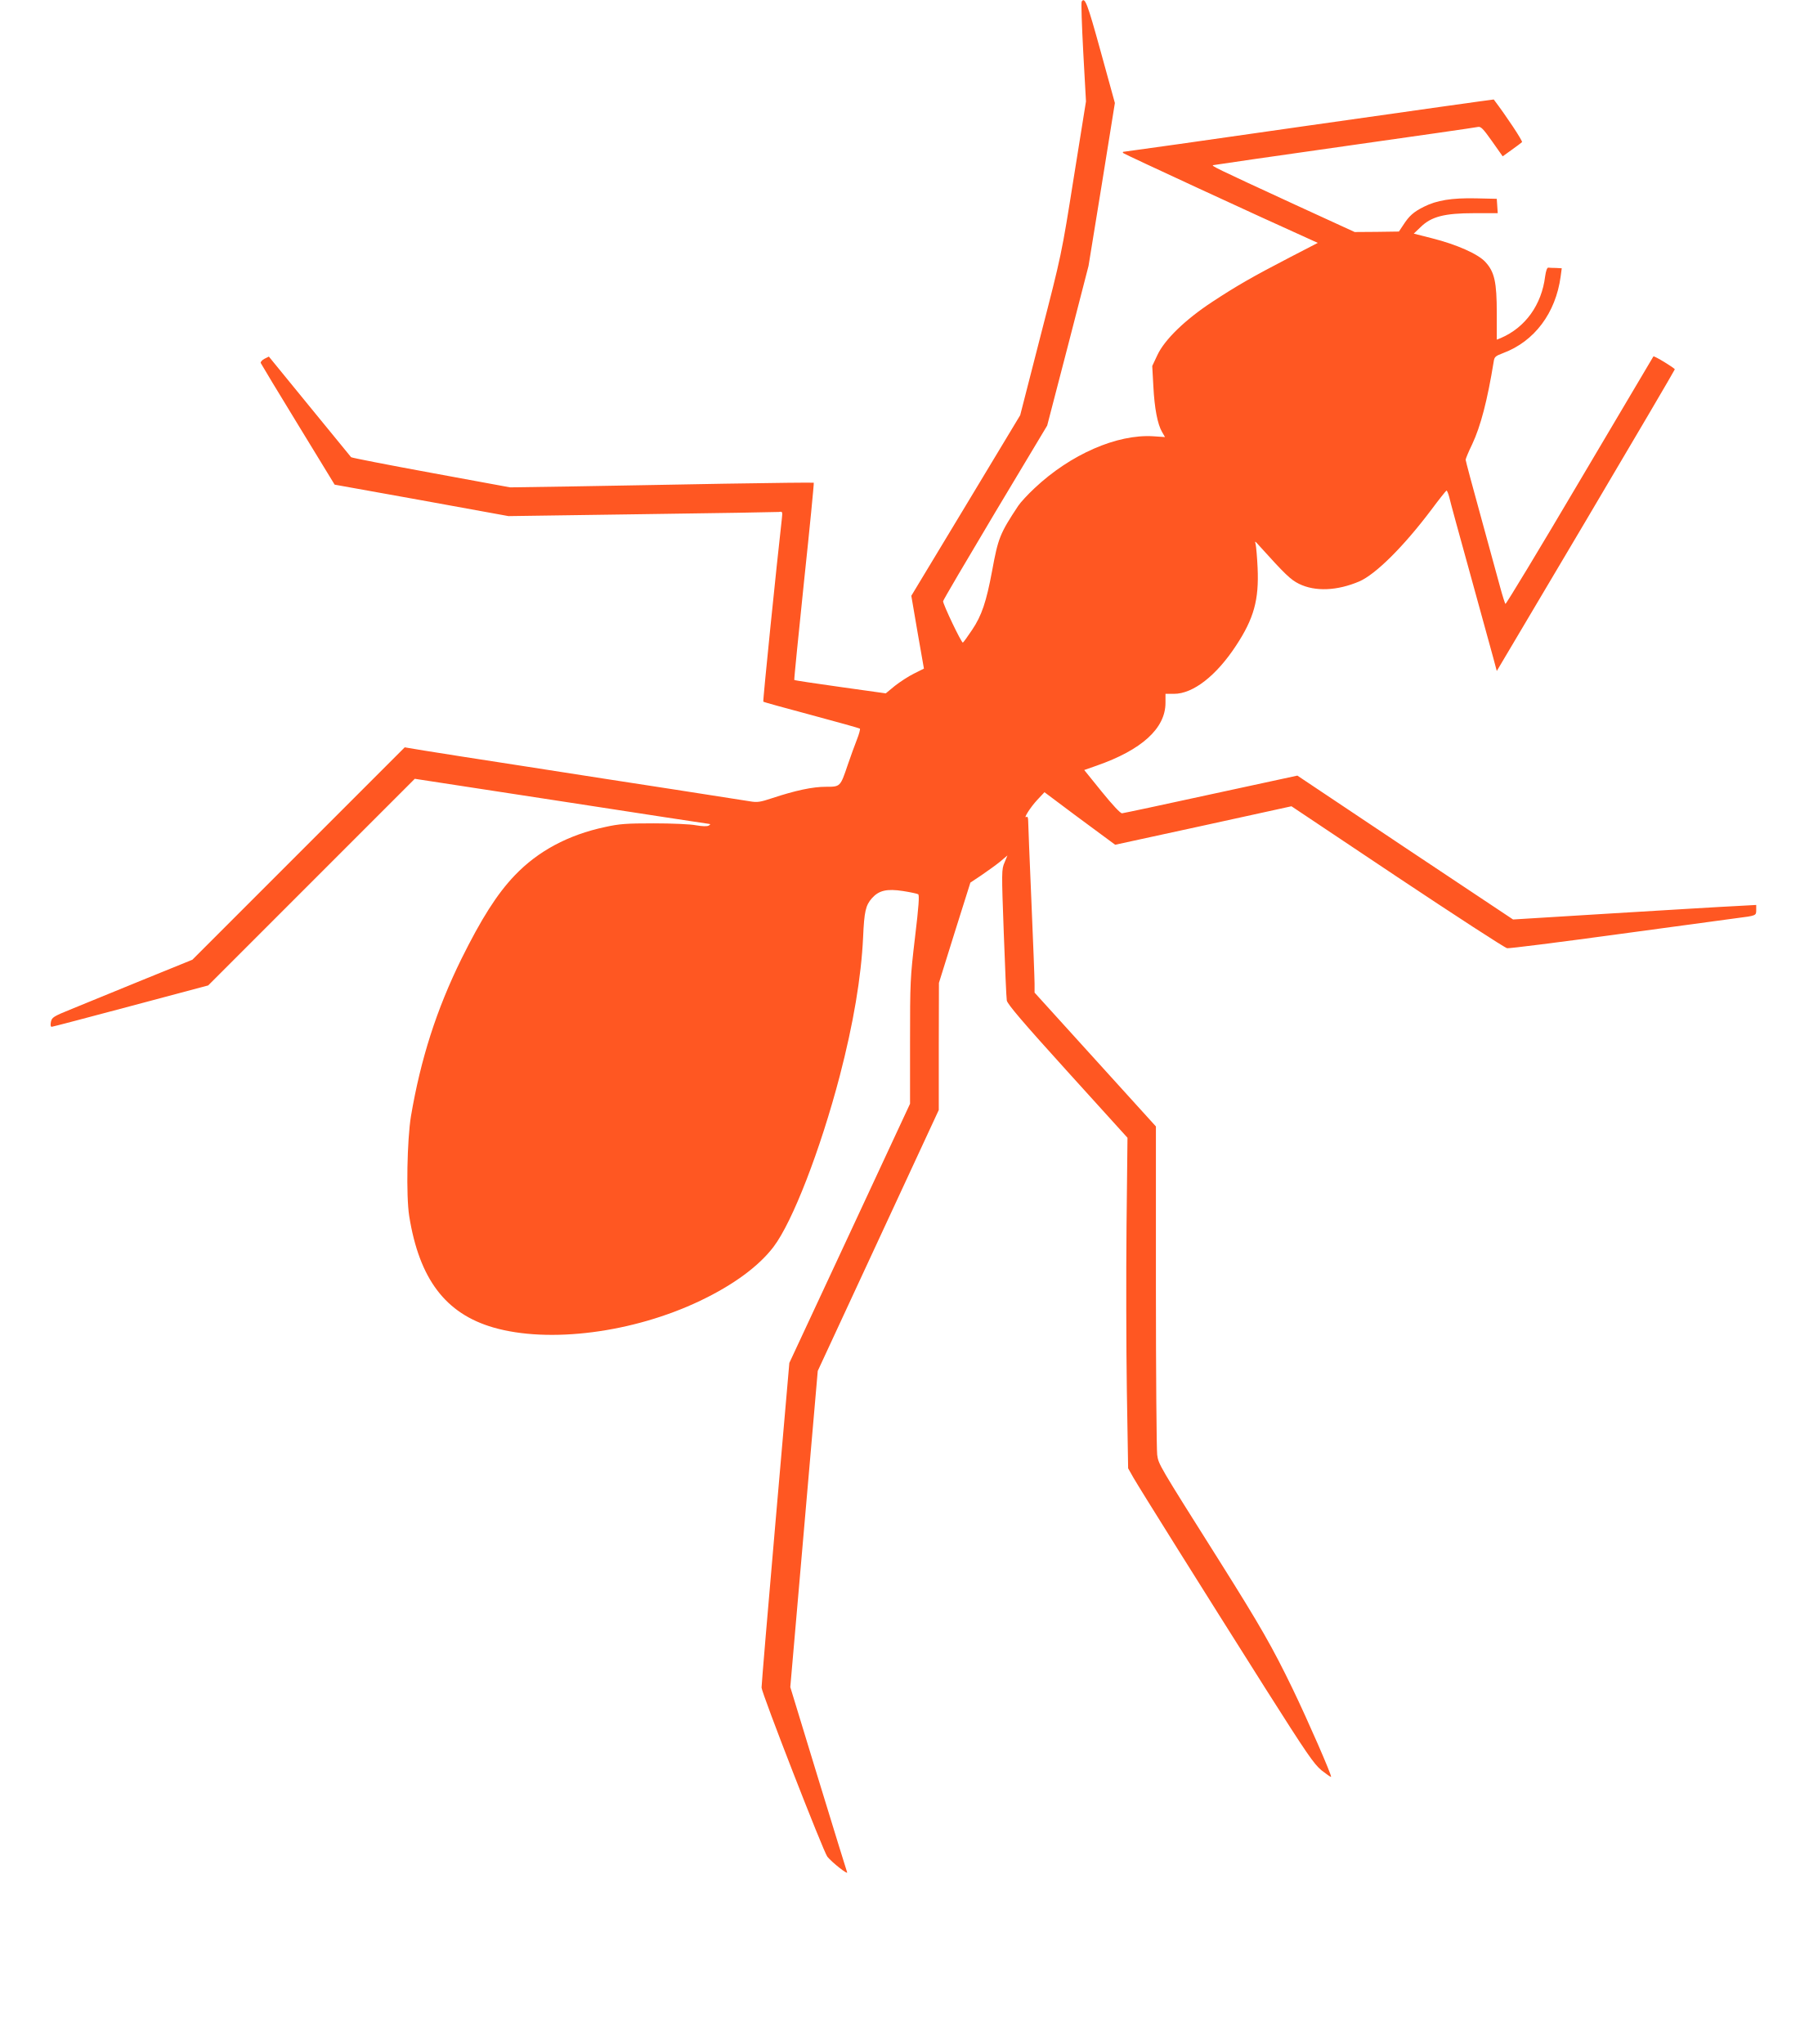
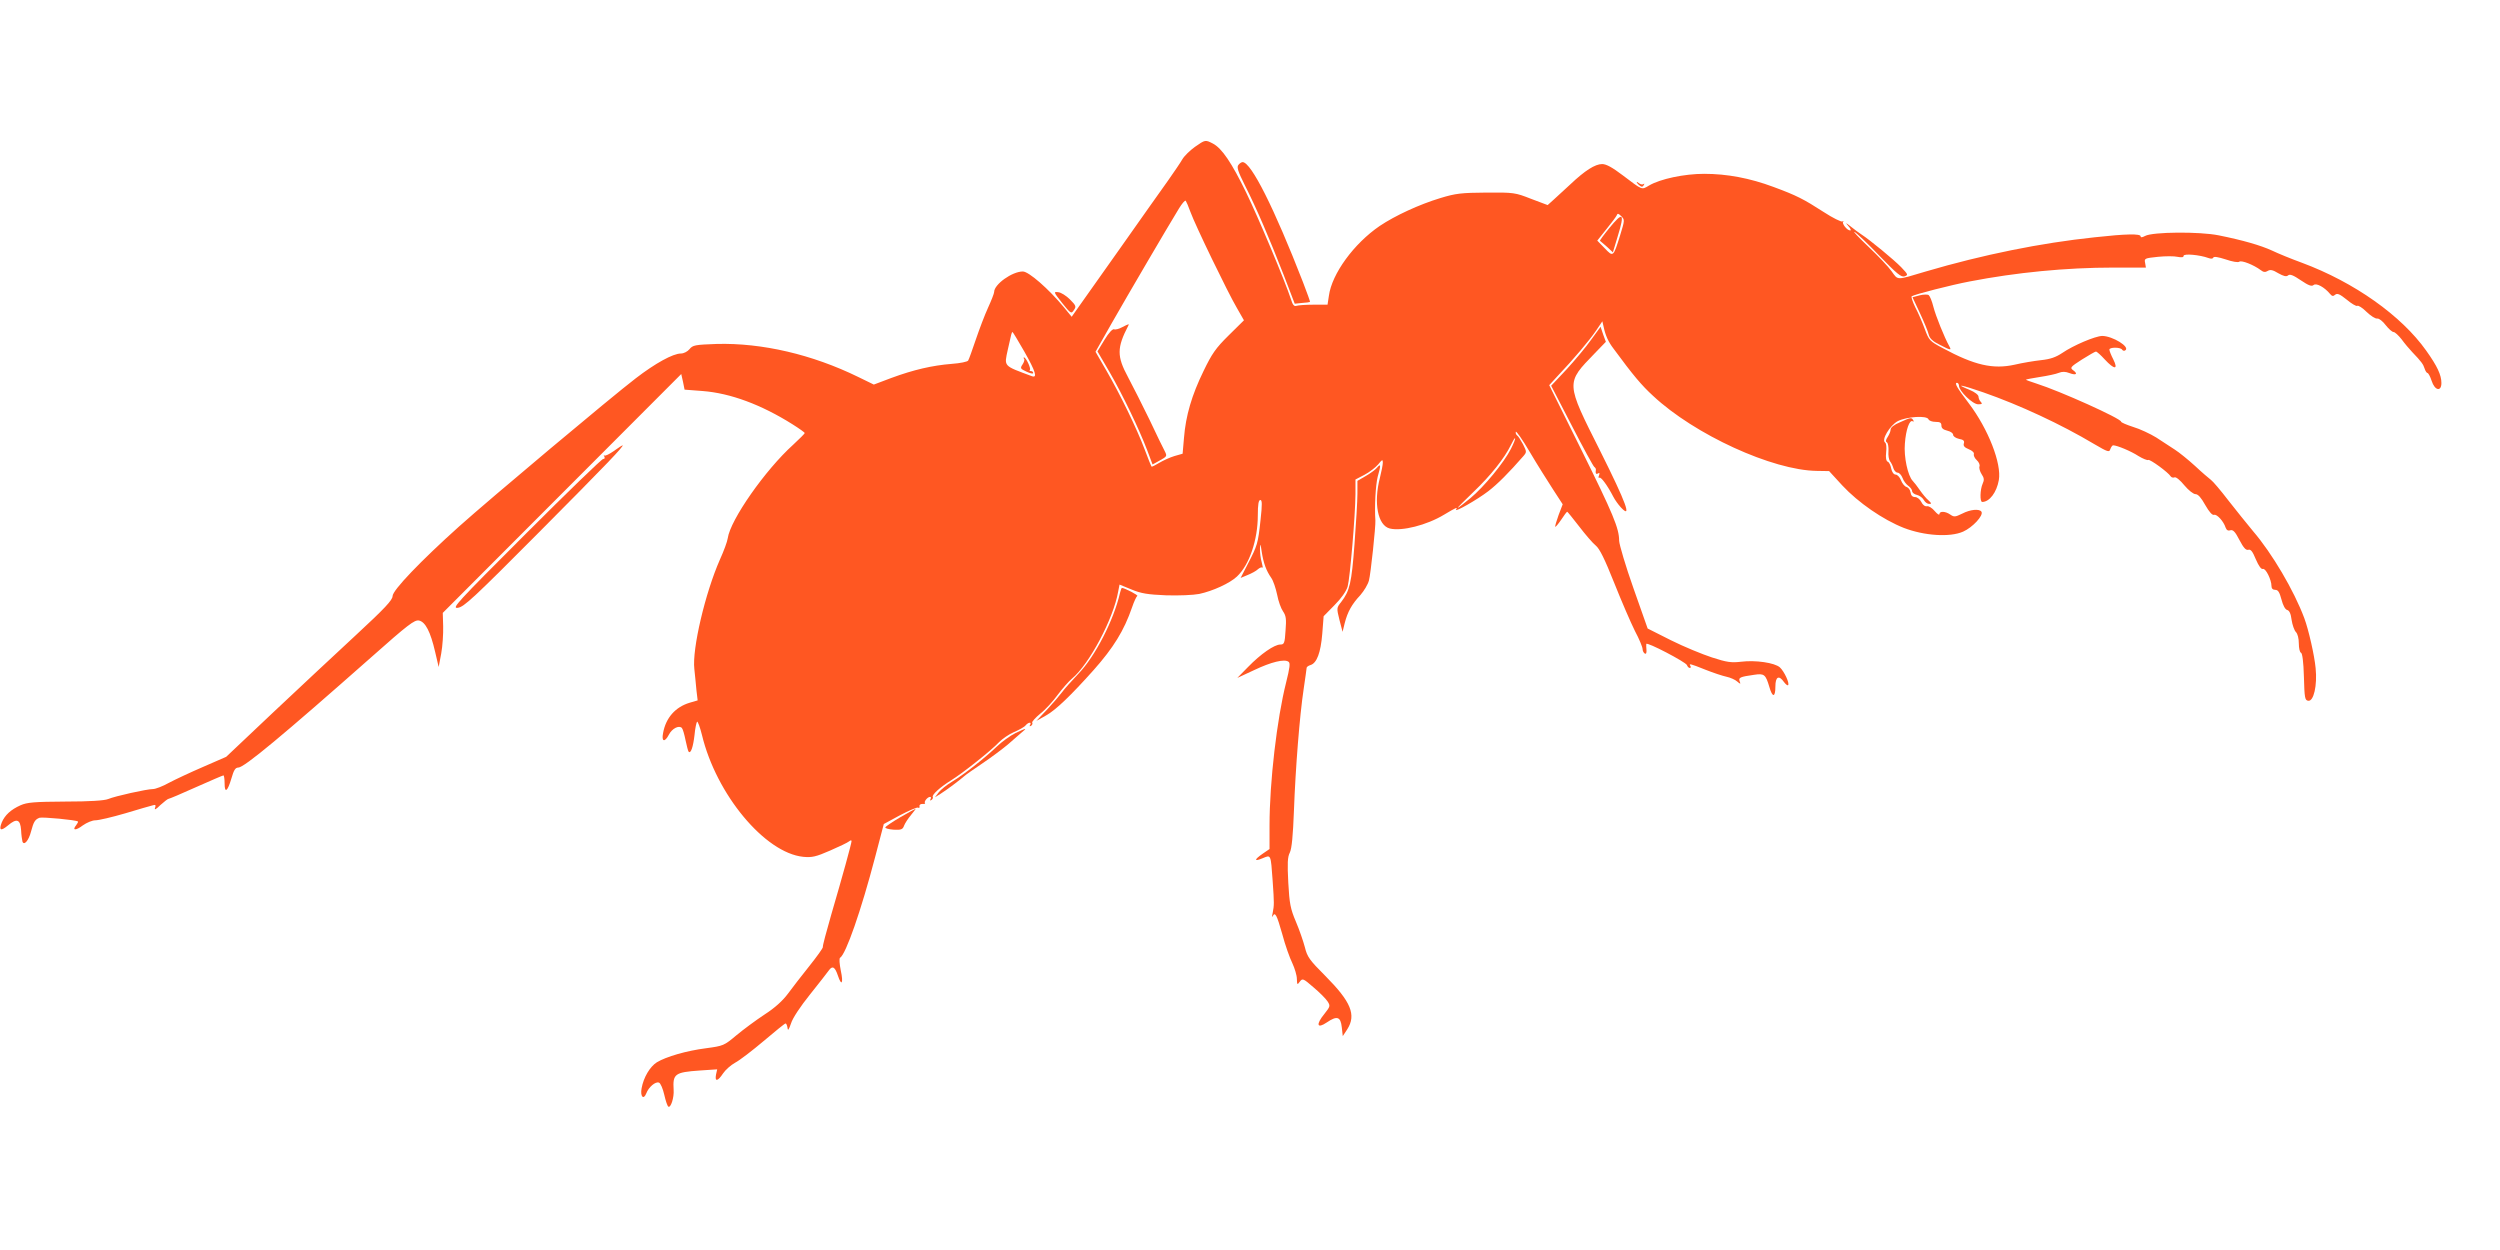
- <svg xmlns="http://www.w3.org/2000/svg" version="1.0" width="1127pt" height="1280pt" viewBox="0 0 1127 1280" preserveAspectRatio="xMidYMid meet">
-   <g transform="translate(0,1280) scale(0.1,-0.1)" fill="#ff5722" stroke="none">
-     <path d="M6775 12790 c-4 -6 1 -149 10 -318 l17 -307 -77 -480 c-76 -479 -77 -482 -206 -982 l-129 -503 -341 -566 -341 -565 39 -228 40 -228 -62 -31 c-35 -17 -88 -52 -120 -77 l-57 -47 -285 40 c-156 22 -286 41 -288 44 -2 2 26 279 61 617 36 337 63 615 61 618 -3 2 -254 -1 -558 -6 -305 -6 -732 -13 -949 -17 l-395 -6 -494 91 c-272 50 -498 94 -502 98 -4 5 -121 148 -261 319 l-254 311 -28 -14 c-15 -8 -25 -20 -23 -26 3 -7 108 -181 234 -387 l229 -375 545 -98 544 -99 835 12 c459 6 846 13 859 14 22 4 23 2 18 -43 -32 -281 -120 -1142 -116 -1145 2 -3 138 -40 302 -84 164 -44 300 -82 303 -85 3 -3 -5 -34 -19 -69 -14 -35 -39 -105 -57 -157 -47 -139 -46 -138 -138 -138 -82 0 -190 -23 -335 -71 -75 -25 -94 -28 -140 -20 -28 4 -239 37 -467 73 -228 35 -649 100 -935 145 -286 44 -574 89 -640 100 l-120 20 -665 -665 -665 -665 -315 -128 c-173 -71 -371 -152 -440 -180 -116 -47 -125 -53 -131 -81 -4 -20 -2 -31 5 -31 6 0 229 59 496 130 l484 129 647 647 647 647 919 -141 c505 -78 923 -142 928 -142 6 -1 3 -5 -6 -10 -10 -6 -39 -5 -80 2 -35 7 -154 12 -264 12 -170 0 -216 -3 -305 -23 -231 -49 -421 -151 -566 -303 -111 -116 -209 -271 -334 -523 -156 -317 -255 -626 -316 -985 -24 -145 -31 -500 -11 -625 63 -394 227 -611 527 -698 349 -101 876 -33 1295 167 210 100 368 217 460 338 119 156 294 609 415 1071 85 327 134 616 146 867 7 163 16 200 55 245 44 49 93 61 196 45 45 -7 87 -16 94 -20 8 -6 4 -72 -20 -271 -30 -253 -31 -280 -31 -653 l0 -388 -378 -812 -378 -811 -87 -1000 c-48 -550 -87 -1015 -87 -1033 0 -33 389 -1032 412 -1059 30 -37 131 -116 124 -98 -4 11 -86 276 -182 590 l-174 570 86 990 86 990 379 817 379 817 0 398 1 398 98 314 99 314 69 46 c38 26 91 64 117 85 l46 39 -18 -44 c-19 -43 -19 -57 -5 -439 8 -217 16 -408 19 -425 3 -22 100 -136 380 -445 l376 -415 -6 -550 c-3 -302 -2 -768 2 -1035 l8 -485 34 -60 c41 -71 424 -683 830 -1325 255 -402 299 -466 347 -506 31 -24 57 -43 60 -41 6 7 -145 353 -241 552 -126 260 -202 393 -455 795 -390 618 -384 609 -393 670 -4 30 -8 505 -8 1056 l0 1000 -380 419 -380 419 0 55 c0 31 -9 265 -20 521 -11 256 -20 480 -20 498 0 21 -4 31 -11 26 -22 -13 25 61 68 107 l45 48 191 -143 c106 -78 206 -152 222 -164 l30 -22 552 120 552 121 663 -443 c365 -243 674 -444 688 -446 14 -2 324 37 690 87 366 50 701 95 745 101 126 16 125 16 125 52 l0 31 -127 -7 c-71 -3 -413 -24 -762 -45 l-634 -39 -676 450 -675 451 -541 -117 c-297 -65 -547 -118 -557 -119 -10 -1 -58 50 -127 135 l-110 136 77 27 c284 99 432 234 432 394 l0 56 53 0 c120 0 265 113 389 302 112 170 144 287 135 487 -3 67 -9 132 -12 146 -6 24 -6 24 20 -5 166 -184 199 -215 251 -241 102 -50 239 -44 378 15 103 45 277 218 449 446 49 66 93 121 97 123 3 1 11 -17 17 -40 5 -24 65 -243 133 -488 67 -245 132 -480 144 -523 l21 -79 558 941 c306 517 557 944 557 948 0 8 -130 87 -134 81 -1 -1 -209 -353 -462 -780 -252 -427 -462 -774 -465 -770 -3 4 -18 50 -32 102 -14 52 -69 251 -121 442 -53 191 -96 353 -96 359 0 6 18 50 41 97 53 113 95 273 135 519 4 28 11 34 59 52 196 73 329 251 360 479 l7 52 -36 2 c-20 0 -42 1 -48 2 -8 1 -15 -20 -20 -54 -22 -179 -124 -321 -278 -387 l-25 -10 0 166 c0 194 -14 258 -71 320 -45 50 -180 110 -335 149 l-114 29 43 41 c67 66 150 87 335 87 l148 0 -3 45 -3 45 -132 3 c-150 3 -244 -12 -325 -53 -64 -32 -92 -57 -128 -113 l-28 -42 -138 -2 -139 -1 -375 172 c-508 234 -527 244 -510 247 8 2 380 56 825 119 446 63 820 117 832 120 18 4 32 -10 88 -89 l67 -95 57 41 c31 22 60 44 64 48 6 6 -100 166 -177 267 -1 1 -519 -72 -1151 -162 -633 -91 -1157 -165 -1164 -165 -9 0 -11 -3 -5 -9 7 -7 868 -405 1154 -533 l64 -29 -174 -90 c-235 -122 -331 -177 -485 -278 -171 -112 -301 -238 -346 -335 l-32 -68 7 -127 c7 -137 26 -238 55 -287 l18 -31 -74 5 c-226 14 -518 -113 -743 -325 -42 -39 -88 -89 -102 -110 -115 -174 -126 -201 -164 -408 -36 -193 -65 -280 -125 -369 -28 -42 -54 -78 -58 -80 -8 -5 -124 238 -124 259 0 6 147 256 326 556 l326 544 130 500 129 500 83 510 82 510 -89 323 c-83 301 -99 344 -119 312z" />
+ <svg xmlns="http://www.w3.org/2000/svg" version="1.0" width="1280pt" height="640pt" viewBox="0 0 1280 640" preserveAspectRatio="xMidYMid meet">
+   <g transform="translate(0,640) scale(0.1,-0.1)" fill="#ff5722" stroke="none">
+     <path d="M6118 5648 c-25 -18 -54 -46 -64 -63 -9 -16 -43 -66 -74 -110 -32 -44 -138 -195 -237 -335 -99 -140 -197 -279 -218 -308 l-38 -54 -40 49 c-79 95 -180 183 -210 183 -55 0 -147 -66 -147 -105 0 -7 -14 -43 -31 -80 -17 -37 -45 -111 -63 -164 -18 -53 -35 -101 -39 -107 -3 -6 -41 -14 -84 -17 -100 -8 -195 -30 -309 -72 l-90 -34 -80 39 c-235 115 -492 175 -724 169 -112 -4 -123 -6 -140 -27 -10 -12 -29 -22 -44 -22 -40 0 -131 -50 -231 -127 -122 -93 -750 -620 -905 -759 -195 -175 -340 -326 -340 -356 0 -20 -40 -63 -187 -199 -104 -96 -295 -275 -427 -399 l-238 -225 -117 -51 c-65 -28 -144 -65 -176 -82 -32 -18 -69 -32 -82 -32 -31 0 -193 -36 -229 -51 -19 -8 -95 -13 -219 -13 -160 -1 -196 -4 -230 -19 -49 -22 -80 -50 -96 -88 -16 -41 -5 -46 32 -15 45 38 63 31 67 -24 1 -25 5 -51 7 -59 8 -22 32 5 44 52 13 49 20 61 43 70 15 5 187 -11 197 -19 2 -2 -2 -10 -9 -19 -23 -28 -1 -28 34 -1 20 14 48 26 64 26 17 0 86 16 154 36 67 20 131 39 141 41 13 4 16 1 11 -13 -5 -13 4 -9 27 14 19 17 38 32 42 32 4 0 68 27 141 60 74 33 137 60 140 60 3 0 6 -18 6 -41 0 -53 15 -42 35 26 12 42 20 55 35 55 30 0 226 163 682 566 187 166 220 191 243 187 33 -7 59 -57 83 -161 l18 -77 13 69 c7 38 11 101 10 139 l-2 69 610 611 611 612 9 -40 8 -40 92 -7 c143 -11 301 -70 460 -170 35 -22 63 -42 63 -45 0 -4 -27 -30 -59 -60 -143 -129 -322 -385 -335 -479 -2 -16 -20 -65 -40 -109 -75 -170 -143 -458 -131 -560 3 -33 9 -83 11 -111 l6 -50 -41 -12 c-73 -22 -122 -77 -136 -155 -9 -45 8 -50 30 -8 16 31 51 49 66 34 5 -5 13 -33 19 -63 6 -29 13 -56 16 -59 11 -11 23 25 30 86 3 35 10 65 13 68 4 2 15 -28 25 -68 73 -304 322 -604 519 -624 44 -4 64 0 137 32 46 20 90 41 97 47 7 6 13 7 13 2 0 -12 -46 -179 -104 -377 -25 -87 -45 -161 -43 -166 1 -5 -30 -48 -69 -97 -39 -49 -89 -113 -110 -142 -26 -35 -66 -72 -119 -106 -44 -29 -109 -77 -145 -107 -63 -53 -67 -54 -155 -66 -101 -13 -204 -43 -252 -72 -35 -22 -68 -77 -78 -133 -8 -42 10 -62 24 -26 12 32 47 62 65 55 8 -3 20 -31 27 -62 7 -31 16 -58 21 -61 12 -8 30 46 27 86 -5 82 6 90 134 99 l89 6 -6 -27 c-7 -38 9 -35 36 6 12 18 40 43 62 55 23 12 88 62 146 111 58 49 108 90 112 90 4 0 8 -10 10 -22 2 -18 6 -12 18 22 8 27 48 87 97 148 45 57 89 112 97 124 18 25 31 18 46 -27 19 -57 29 -40 15 25 -7 35 -9 63 -4 66 30 18 108 242 180 517 l44 168 83 45 c46 24 87 42 93 39 5 -4 8 -1 7 7 -2 7 5 12 15 12 10 -1 16 1 13 4 -7 7 13 32 26 32 5 0 6 -5 2 -12 -4 -7 -3 -8 5 -4 6 4 9 11 7 15 -7 11 39 52 94 86 57 35 206 153 245 195 17 17 51 41 77 52 26 11 53 26 59 34 14 17 33 19 23 2 -4 -7 -3 -8 5 -4 6 4 9 11 6 16 -3 4 16 25 41 46 26 20 66 64 89 96 24 32 57 70 74 84 88 73 212 307 236 445 l7 36 61 -25 c50 -21 84 -26 177 -30 66 -2 139 1 170 7 70 15 157 55 193 89 64 60 107 188 107 314 0 56 4 78 13 78 9 0 10 -21 1 -102 -13 -121 -16 -131 -65 -225 l-37 -72 36 15 c20 8 44 21 52 29 9 8 19 12 23 9 4 -4 2 8 -3 27 -6 19 -9 50 -9 69 1 30 3 28 9 -15 9 -58 23 -97 49 -134 10 -14 23 -53 30 -86 6 -33 20 -71 30 -85 15 -22 18 -38 13 -98 -4 -66 -7 -72 -27 -72 -30 0 -100 -48 -165 -115 l-55 -56 86 40 c88 42 155 58 176 43 10 -6 7 -30 -12 -106 -47 -186 -85 -510 -85 -732 l0 -121 -35 -24 c-45 -31 -45 -42 0 -23 43 18 41 22 51 -116 8 -117 8 -123 0 -165 -4 -16 -3 -24 0 -17 12 26 21 9 49 -90 15 -57 39 -124 52 -150 12 -26 23 -62 23 -80 1 -31 2 -32 15 -14 14 18 17 17 70 -29 31 -26 63 -58 72 -72 15 -23 14 -26 -16 -64 -45 -55 -38 -78 12 -44 53 36 71 30 77 -25 l5 -45 23 35 c47 74 19 141 -112 273 -82 82 -93 98 -105 147 -8 30 -28 89 -46 131 -28 66 -33 92 -39 200 -5 99 -4 131 8 154 10 21 16 86 21 215 8 218 29 485 50 624 8 55 15 103 15 107 0 4 9 11 20 14 32 10 52 63 60 160 l7 90 56 57 c34 34 60 71 67 95 12 44 39 361 40 473 l0 75 46 24 c25 13 56 37 70 53 21 26 24 27 24 9 0 -11 -7 -46 -15 -78 -33 -128 -11 -244 51 -259 61 -15 189 17 278 71 62 37 71 41 61 26 -10 -17 109 51 165 94 47 36 105 94 180 180 17 20 17 22 -2 60 -12 22 -25 43 -31 46 -5 4 -8 12 -6 18 2 6 35 -41 72 -104 37 -63 91 -148 118 -190 l50 -77 -21 -55 c-11 -31 -19 -57 -17 -60 2 -2 16 15 31 37 14 22 28 40 30 40 2 0 29 -34 61 -75 32 -42 70 -86 85 -98 20 -16 46 -69 95 -192 37 -93 85 -204 106 -246 22 -41 39 -83 39 -92 0 -9 5 -19 11 -23 7 -4 10 3 9 17 -1 13 -2 27 -1 32 2 12 201 -92 208 -108 3 -8 9 -15 15 -15 5 0 6 5 3 10 -9 14 -3 13 77 -19 40 -16 89 -32 108 -36 19 -4 44 -15 54 -24 18 -15 19 -15 13 1 -7 19 3 23 74 33 52 8 59 2 78 -62 16 -56 31 -55 31 2 0 51 18 60 44 23 9 -12 18 -19 21 -16 9 9 -20 71 -42 91 -27 24 -125 38 -198 29 -51 -6 -73 -3 -150 22 -49 16 -144 55 -210 88 l-119 60 -73 207 c-40 113 -72 222 -73 242 0 64 -30 136 -196 471 l-162 326 45 49 c78 82 159 178 194 229 l33 49 7 -30 c9 -43 24 -76 51 -111 100 -136 143 -187 202 -241 212 -198 611 -381 838 -384 l63 -1 68 -74 c81 -87 208 -175 315 -217 104 -40 235 -49 303 -19 48 21 106 83 94 102 -10 16 -57 12 -99 -10 -35 -17 -41 -18 -60 -5 -25 18 -56 19 -56 3 -1 -7 -11 0 -24 15 -13 16 -31 27 -40 25 -10 -2 -22 7 -29 22 -7 14 -21 25 -32 25 -13 0 -21 8 -23 24 -2 13 -11 25 -21 28 -9 2 -22 18 -28 34 -6 16 -19 29 -27 29 -10 0 -19 12 -23 31 -3 17 -11 33 -18 35 -8 4 -11 20 -8 48 3 25 1 46 -5 50 -21 13 24 88 65 110 46 23 149 30 157 9 3 -7 19 -13 36 -13 23 0 30 -4 30 -19 0 -13 9 -21 30 -26 17 -4 30 -13 30 -21 0 -8 13 -17 30 -21 23 -4 29 -10 25 -23 -4 -13 3 -21 25 -30 18 -7 29 -18 26 -25 -2 -7 4 -21 15 -31 11 -10 17 -24 14 -32 -3 -8 2 -26 11 -40 13 -19 14 -30 5 -49 -13 -29 -15 -93 -2 -93 37 0 74 49 85 112 15 84 -54 261 -153 392 -61 80 -76 106 -61 106 5 0 10 -7 10 -15 0 -27 70 -95 98 -95 20 0 23 3 14 12 -7 7 -12 19 -12 27 0 9 -19 24 -46 35 -81 33 -41 26 71 -13 186 -65 397 -163 568 -265 70 -41 77 -43 82 -25 4 10 10 19 14 19 20 0 92 -30 130 -55 23 -14 46 -23 50 -20 9 5 103 -64 115 -84 4 -6 13 -8 20 -5 7 3 29 -15 50 -41 21 -25 46 -45 57 -45 13 0 29 -18 50 -56 20 -35 36 -53 45 -50 14 5 49 -33 59 -65 5 -13 12 -18 24 -14 14 4 25 -7 47 -50 21 -40 33 -53 45 -50 13 4 22 -8 39 -49 15 -35 28 -52 36 -49 14 5 44 -55 44 -88 0 -12 7 -19 19 -19 15 0 22 -12 32 -49 8 -31 19 -51 29 -54 12 -3 19 -19 23 -51 4 -26 14 -54 22 -62 9 -9 15 -33 15 -59 0 -24 5 -45 11 -47 7 -2 13 -47 15 -123 3 -110 5 -120 22 -123 28 -4 47 78 38 167 -6 65 -36 197 -58 256 -53 142 -165 332 -262 445 -30 36 -87 107 -127 158 -39 51 -79 98 -89 105 -9 7 -46 38 -81 71 -35 32 -82 70 -104 84 -22 14 -65 42 -95 62 -31 19 -84 44 -118 54 -34 11 -62 23 -62 27 0 16 -313 157 -433 195 -31 10 -56 19 -54 20 1 2 34 8 72 14 39 6 82 15 96 21 17 7 34 7 54 -1 34 -13 46 -5 20 14 -18 13 -15 17 44 55 35 22 68 41 72 41 5 0 25 -18 45 -40 50 -54 71 -54 44 0 -11 21 -20 44 -20 50 0 13 57 13 65 0 4 -6 11 -8 16 -4 28 17 -65 74 -118 74 -36 -1 -147 -48 -204 -87 -33 -22 -61 -32 -109 -37 -36 -4 -96 -14 -134 -23 -112 -25 -207 -3 -370 85 -66 35 -70 40 -91 97 -12 33 -34 84 -49 112 -14 29 -22 54 -18 56 15 10 202 58 297 76 238 46 492 71 736 71 l166 0 -4 24 c-5 23 -2 24 65 31 39 4 84 4 101 0 21 -4 31 -3 31 5 0 13 84 5 127 -11 13 -5 23 -4 25 2 2 7 26 3 63 -9 35 -12 64 -17 70 -12 11 9 74 -16 110 -43 14 -11 23 -12 36 -4 13 8 26 5 54 -12 27 -15 41 -19 50 -11 9 8 27 1 65 -25 40 -27 56 -33 66 -24 14 11 55 -11 84 -46 10 -12 16 -13 26 -4 11 9 24 3 59 -25 25 -21 49 -35 54 -32 5 4 27 -10 48 -31 21 -20 45 -36 55 -34 9 1 28 -14 43 -34 15 -19 33 -35 40 -35 7 0 25 -17 41 -37 15 -21 40 -50 54 -65 48 -50 57 -63 64 -85 4 -13 11 -23 15 -23 4 0 14 -18 21 -40 16 -50 50 -57 50 -11 0 41 -21 86 -78 166 -127 179 -368 350 -637 450 -55 20 -123 48 -152 62 -59 27 -149 53 -273 78 -98 20 -339 18 -377 -3 -15 -8 -23 -9 -23 -2 0 14 -73 13 -236 -5 -275 -29 -572 -89 -864 -175 -154 -46 -141 -46 -175 1 -16 23 -70 80 -120 127 -49 47 -81 80 -69 74 11 -6 69 -61 127 -122 89 -92 111 -110 128 -105 20 7 19 9 -17 47 -38 39 -158 138 -204 168 -12 8 -37 26 -54 40 -28 22 -29 22 -12 2 11 -12 15 -22 9 -22 -16 0 -44 36 -36 45 5 4 3 5 -4 1 -6 -3 -49 18 -95 48 -104 67 -139 85 -258 129 -121 45 -237 67 -355 67 -101 0 -225 -26 -282 -60 -39 -23 -32 -25 -134 52 -54 41 -85 58 -106 58 -36 0 -88 -33 -163 -104 -30 -28 -69 -64 -86 -79 l-30 -27 -85 32 c-81 32 -89 33 -229 32 -128 -1 -156 -4 -235 -28 -109 -33 -232 -90 -311 -143 -132 -90 -245 -245 -260 -357 l-7 -46 -73 0 c-40 0 -79 -3 -87 -6 -11 -4 -19 6 -27 33 -31 95 -168 421 -230 548 -74 152 -124 226 -170 250 -39 20 -39 20 -92 -17z m-23 -333 c24 -67 192 -414 238 -492 l36 -63 -78 -77 c-67 -66 -86 -94 -129 -183 -60 -123 -91 -228 -100 -342 l-7 -81 -42 -12 c-23 -7 -58 -23 -78 -35 -20 -12 -37 -21 -39 -19 -2 2 -18 41 -35 87 -41 109 -126 283 -196 404 l-56 97 84 148 c81 142 283 487 343 585 16 26 31 44 35 40 3 -4 14 -29 24 -57z m2200 -120 c-35 -112 -35 -112 -79 -66 l-38 39 47 59 c26 32 50 64 53 71 4 11 9 9 23 -5 18 -18 18 -20 -6 -98z m-3051 -594 c59 -104 69 -138 39 -127 -148 55 -142 48 -123 136 18 82 20 90 24 90 2 0 29 -45 60 -99z m2492 -499 c-35 -70 -138 -195 -208 -253 -33 -27 -61 -49 -64 -49 -3 0 34 37 81 82 87 83 158 172 191 240 10 21 19 36 21 34 3 -2 -7 -26 -21 -54z" />
+     <path d="M5746 4725 c-16 -9 -35 -14 -42 -11 -8 3 -28 -19 -49 -54 l-36 -59 62 -106 c68 -118 151 -291 193 -401 l27 -72 38 21 c36 20 37 22 25 46 -8 14 -43 87 -78 161 -36 74 -86 173 -111 220 -57 106 -57 149 2 263 6 10 2 9 -31 -8z" />
+     <path d="M8237 5229 c-27 -33 -47 -61 -45 -62 2 -1 17 -15 35 -30 l31 -29 25 83 c37 120 27 128 -46 38z" />
+     <path d="M5243 4563 c4 -3 1 -16 -7 -28 -14 -21 -12 -23 20 -38 19 -9 34 -12 34 -7 0 6 -5 10 -12 10 -6 0 -9 3 -5 6 7 7 -20 64 -30 64 -3 0 -3 -3 0 -7z" />
+     <path d="M6341 5556 c-10 -11 -3 -33 32 -103 60 -118 127 -275 198 -457 l58 -151 38 4 c21 1 39 4 40 5 2 1 -15 47 -36 102 -147 378 -265 614 -309 614 -5 0 -15 -6 -21 -14z" />
+     <path d="M8380 5467 c0 -2 6 -10 14 -16 11 -9 16 -9 22 1 4 7 4 10 -1 6 -4 -4 -14 -3 -22 3 -7 6 -13 9 -13 6z" />
+     <path d="M5438 4849 c44 -55 47 -57 60 -37 13 18 12 23 -20 55 -19 19 -46 36 -60 37 -25 3 -24 1 20 -55z" />
+     <path d="M9829 4888 l-37 -10 38 -81 c21 -45 42 -95 45 -110 5 -20 21 -35 56 -52 58 -30 62 -30 49 -7 -24 43 -69 154 -81 201 -7 29 -18 55 -24 60 -5 4 -26 4 -46 -1z" />
+     <path d="M8147 4661 c-26 -37 -83 -105 -126 -152 l-79 -84 106 -205 c58 -113 110 -208 115 -211 5 -3 8 -9 8 -13 -3 -20 0 -26 11 -20 8 5 9 2 5 -10 -4 -9 -3 -15 2 -12 8 6 42 -41 71 -97 8 -16 26 -41 39 -55 58 -62 28 21 -105 287 -179 356 -178 348 -29 502 l57 59 -14 38 -13 39 -48 -66z" />
+     <path d="M9728 4238 c-30 -12 -48 -27 -48 -37 0 -9 -7 -26 -15 -38 -10 -15 -12 -24 -4 -28 6 -4 9 -24 8 -45 -2 -21 2 -44 8 -52 6 -7 14 -23 17 -35 4 -13 14 -23 22 -23 8 0 19 -12 25 -27 5 -15 19 -33 29 -40 11 -8 20 -20 20 -27 0 -8 11 -17 25 -20 13 -3 29 -15 35 -26 6 -11 18 -20 27 -20 14 0 13 3 -3 18 -11 9 -31 33 -44 52 -13 19 -30 41 -37 48 -25 26 -46 123 -40 191 5 71 24 124 40 114 6 -3 7 -1 3 5 -9 16 -13 15 -68 -10z" />
+     <path d="M3143 4091 c-23 -16 -44 -27 -49 -23 -4 4 -4 1 0 -5 4 -8 2 -13 -6 -13 -7 0 -185 -172 -396 -383 -355 -355 -381 -383 -348 -379 31 4 79 48 415 386 348 350 440 446 428 446 -2 0 -22 -13 -44 -29z" />
+     <path d="M7050 4005 c-7 -9 -33 -28 -57 -42 l-43 -25 0 -66 c0 -37 -7 -153 -15 -259 -15 -198 -24 -238 -68 -295 -24 -30 -24 -31 -9 -92 l16 -61 11 45 c15 58 36 96 80 143 19 22 39 55 44 75 9 32 35 279 33 307 -5 72 1 181 12 225 17 59 16 69 -4 45z" />
+     <path d="M5734 3363 c-31 -137 -127 -324 -212 -412 -35 -37 -73 -79 -85 -96 -12 -16 -46 -56 -76 -88 l-55 -58 50 28 c50 28 127 102 244 233 101 114 155 201 196 320 10 30 23 57 27 59 7 3 -66 41 -79 41 -2 0 -6 -12 -10 -27z" />
+     <path d="M5198 2646 c-26 -13 -69 -44 -95 -69 -65 -62 -167 -142 -228 -179 -27 -16 -58 -41 -69 -55 l-19 -25 29 18 c32 20 102 73 121 90 6 6 49 36 95 67 46 31 103 74 128 95 25 22 56 49 70 61 31 25 27 25 -32 -3z" />
+     <path d="M4610 2216 c-41 -24 -75 -47 -77 -52 -2 -5 17 -10 42 -12 39 -2 47 1 54 21 5 13 21 37 36 55 15 18 25 32 23 31 -1 0 -37 -19 -78 -43z" />
  </g>
</svg>
